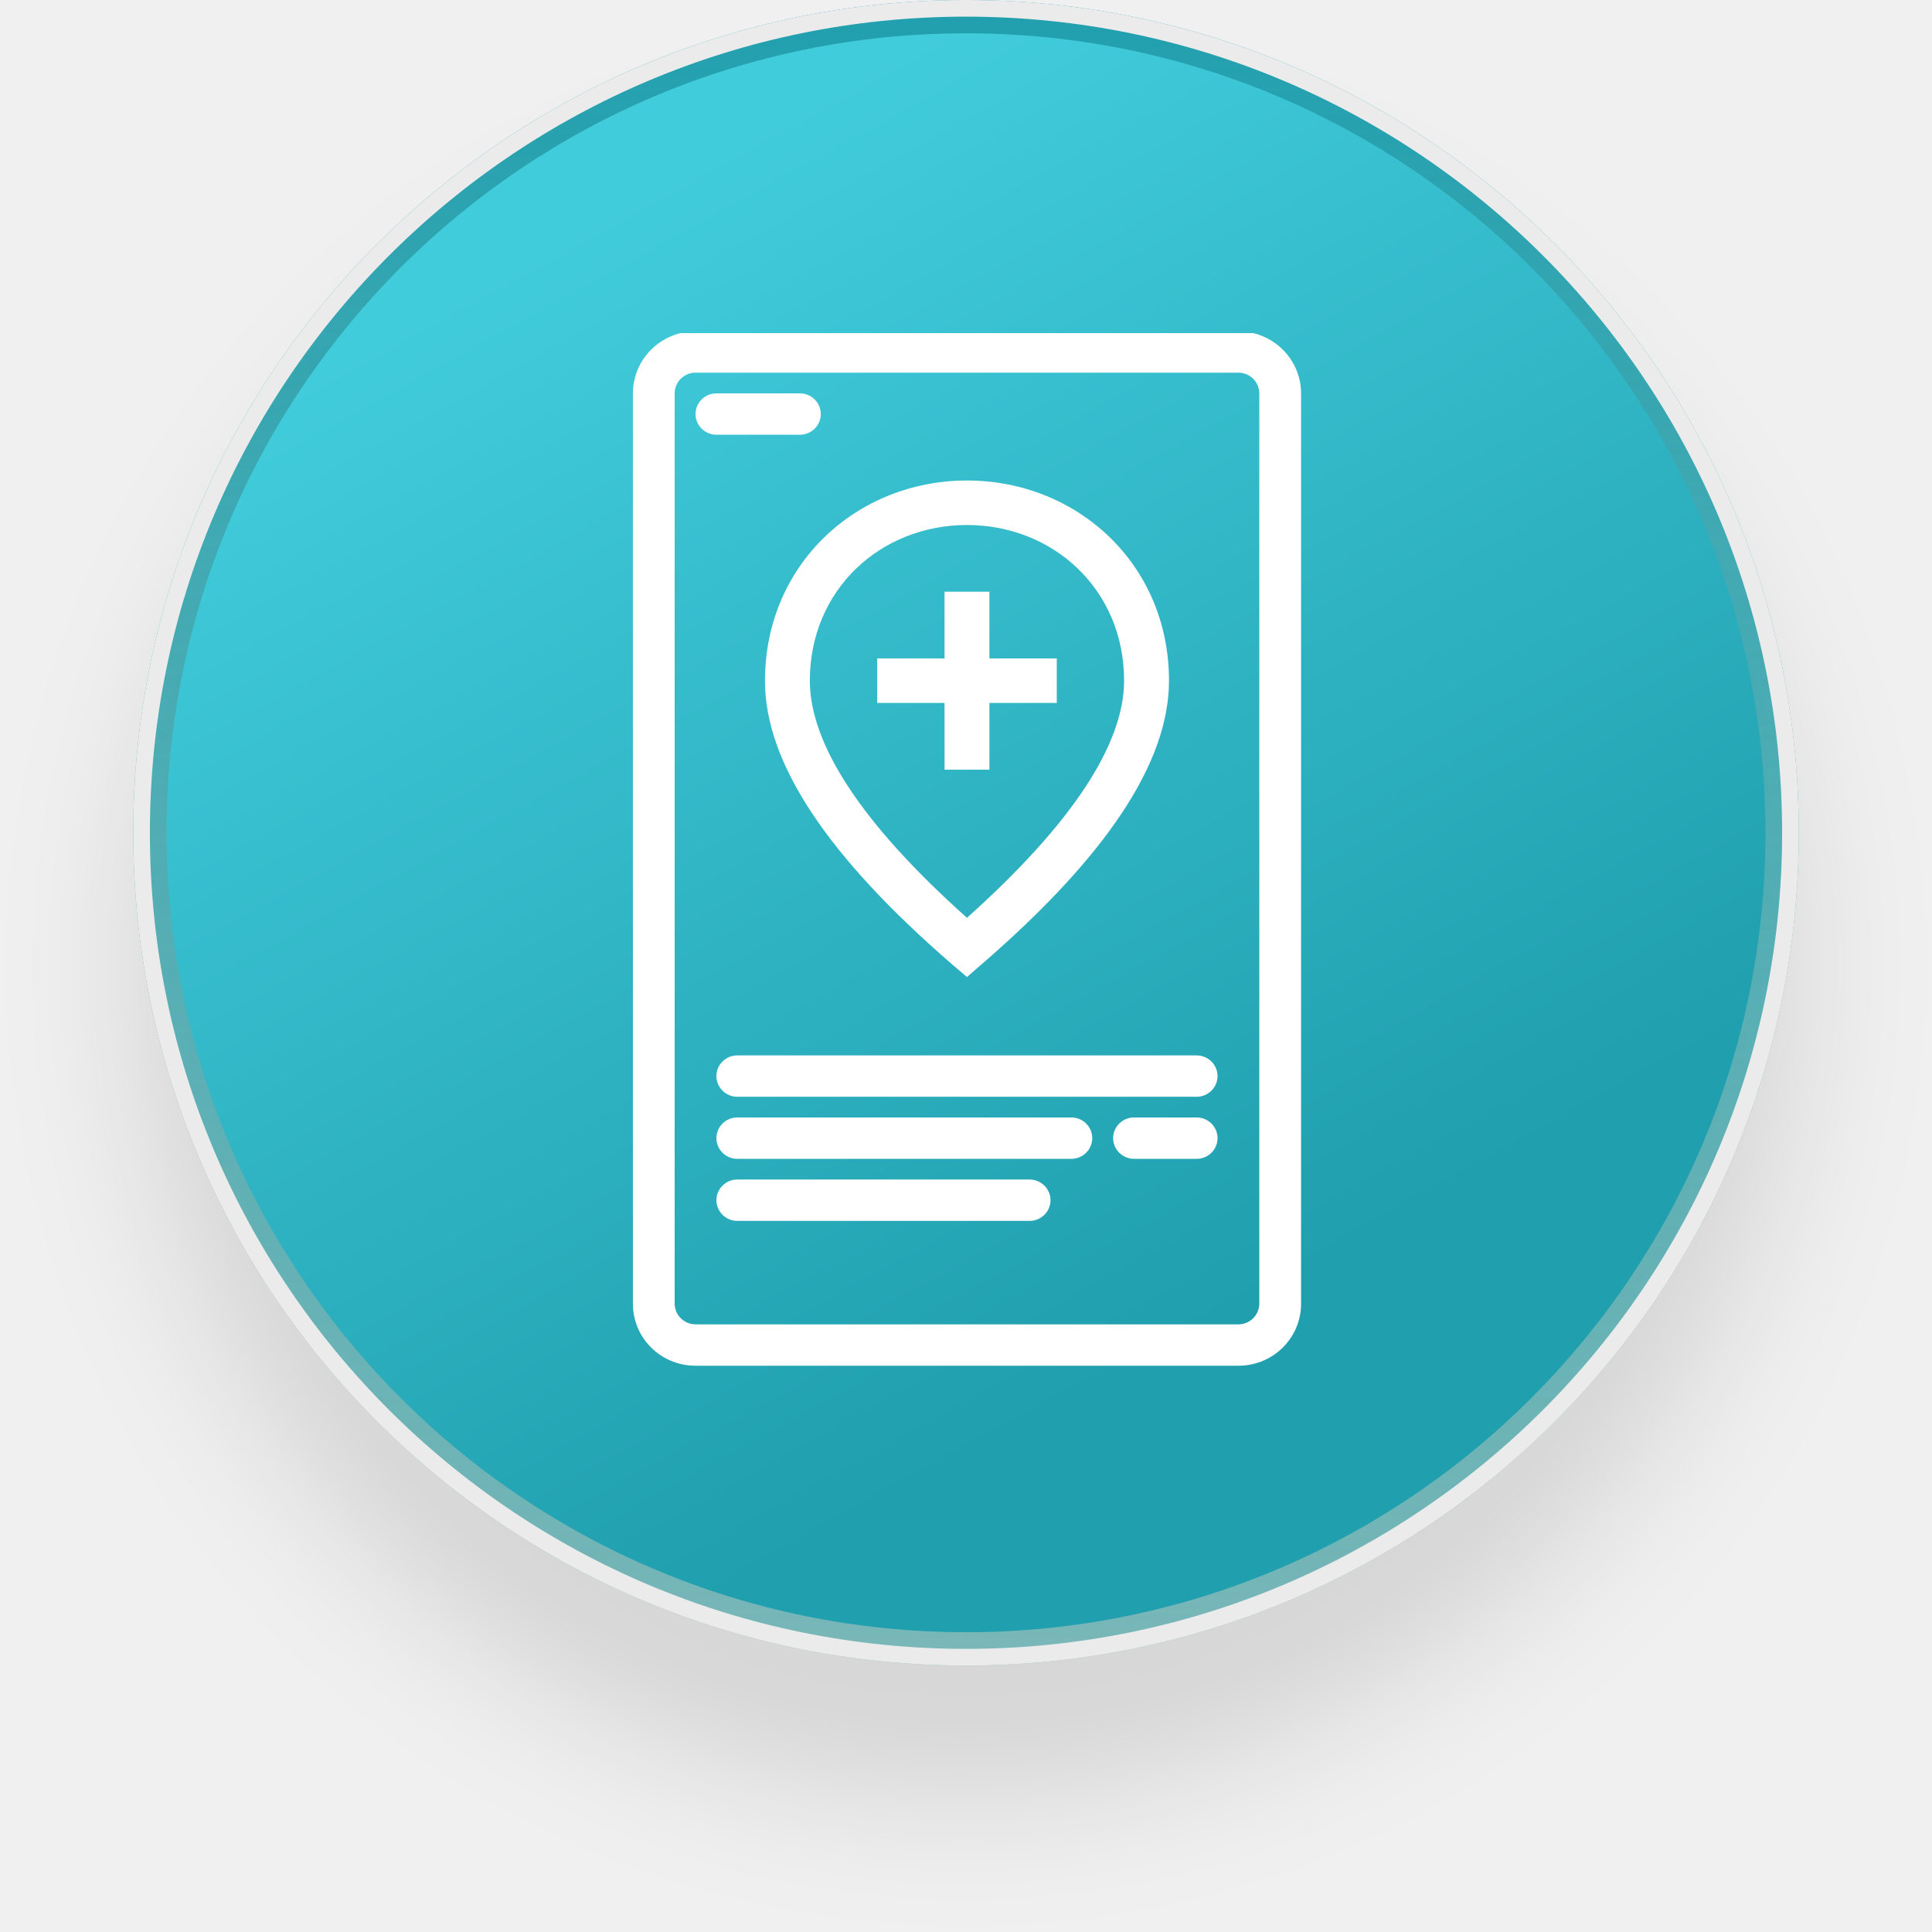
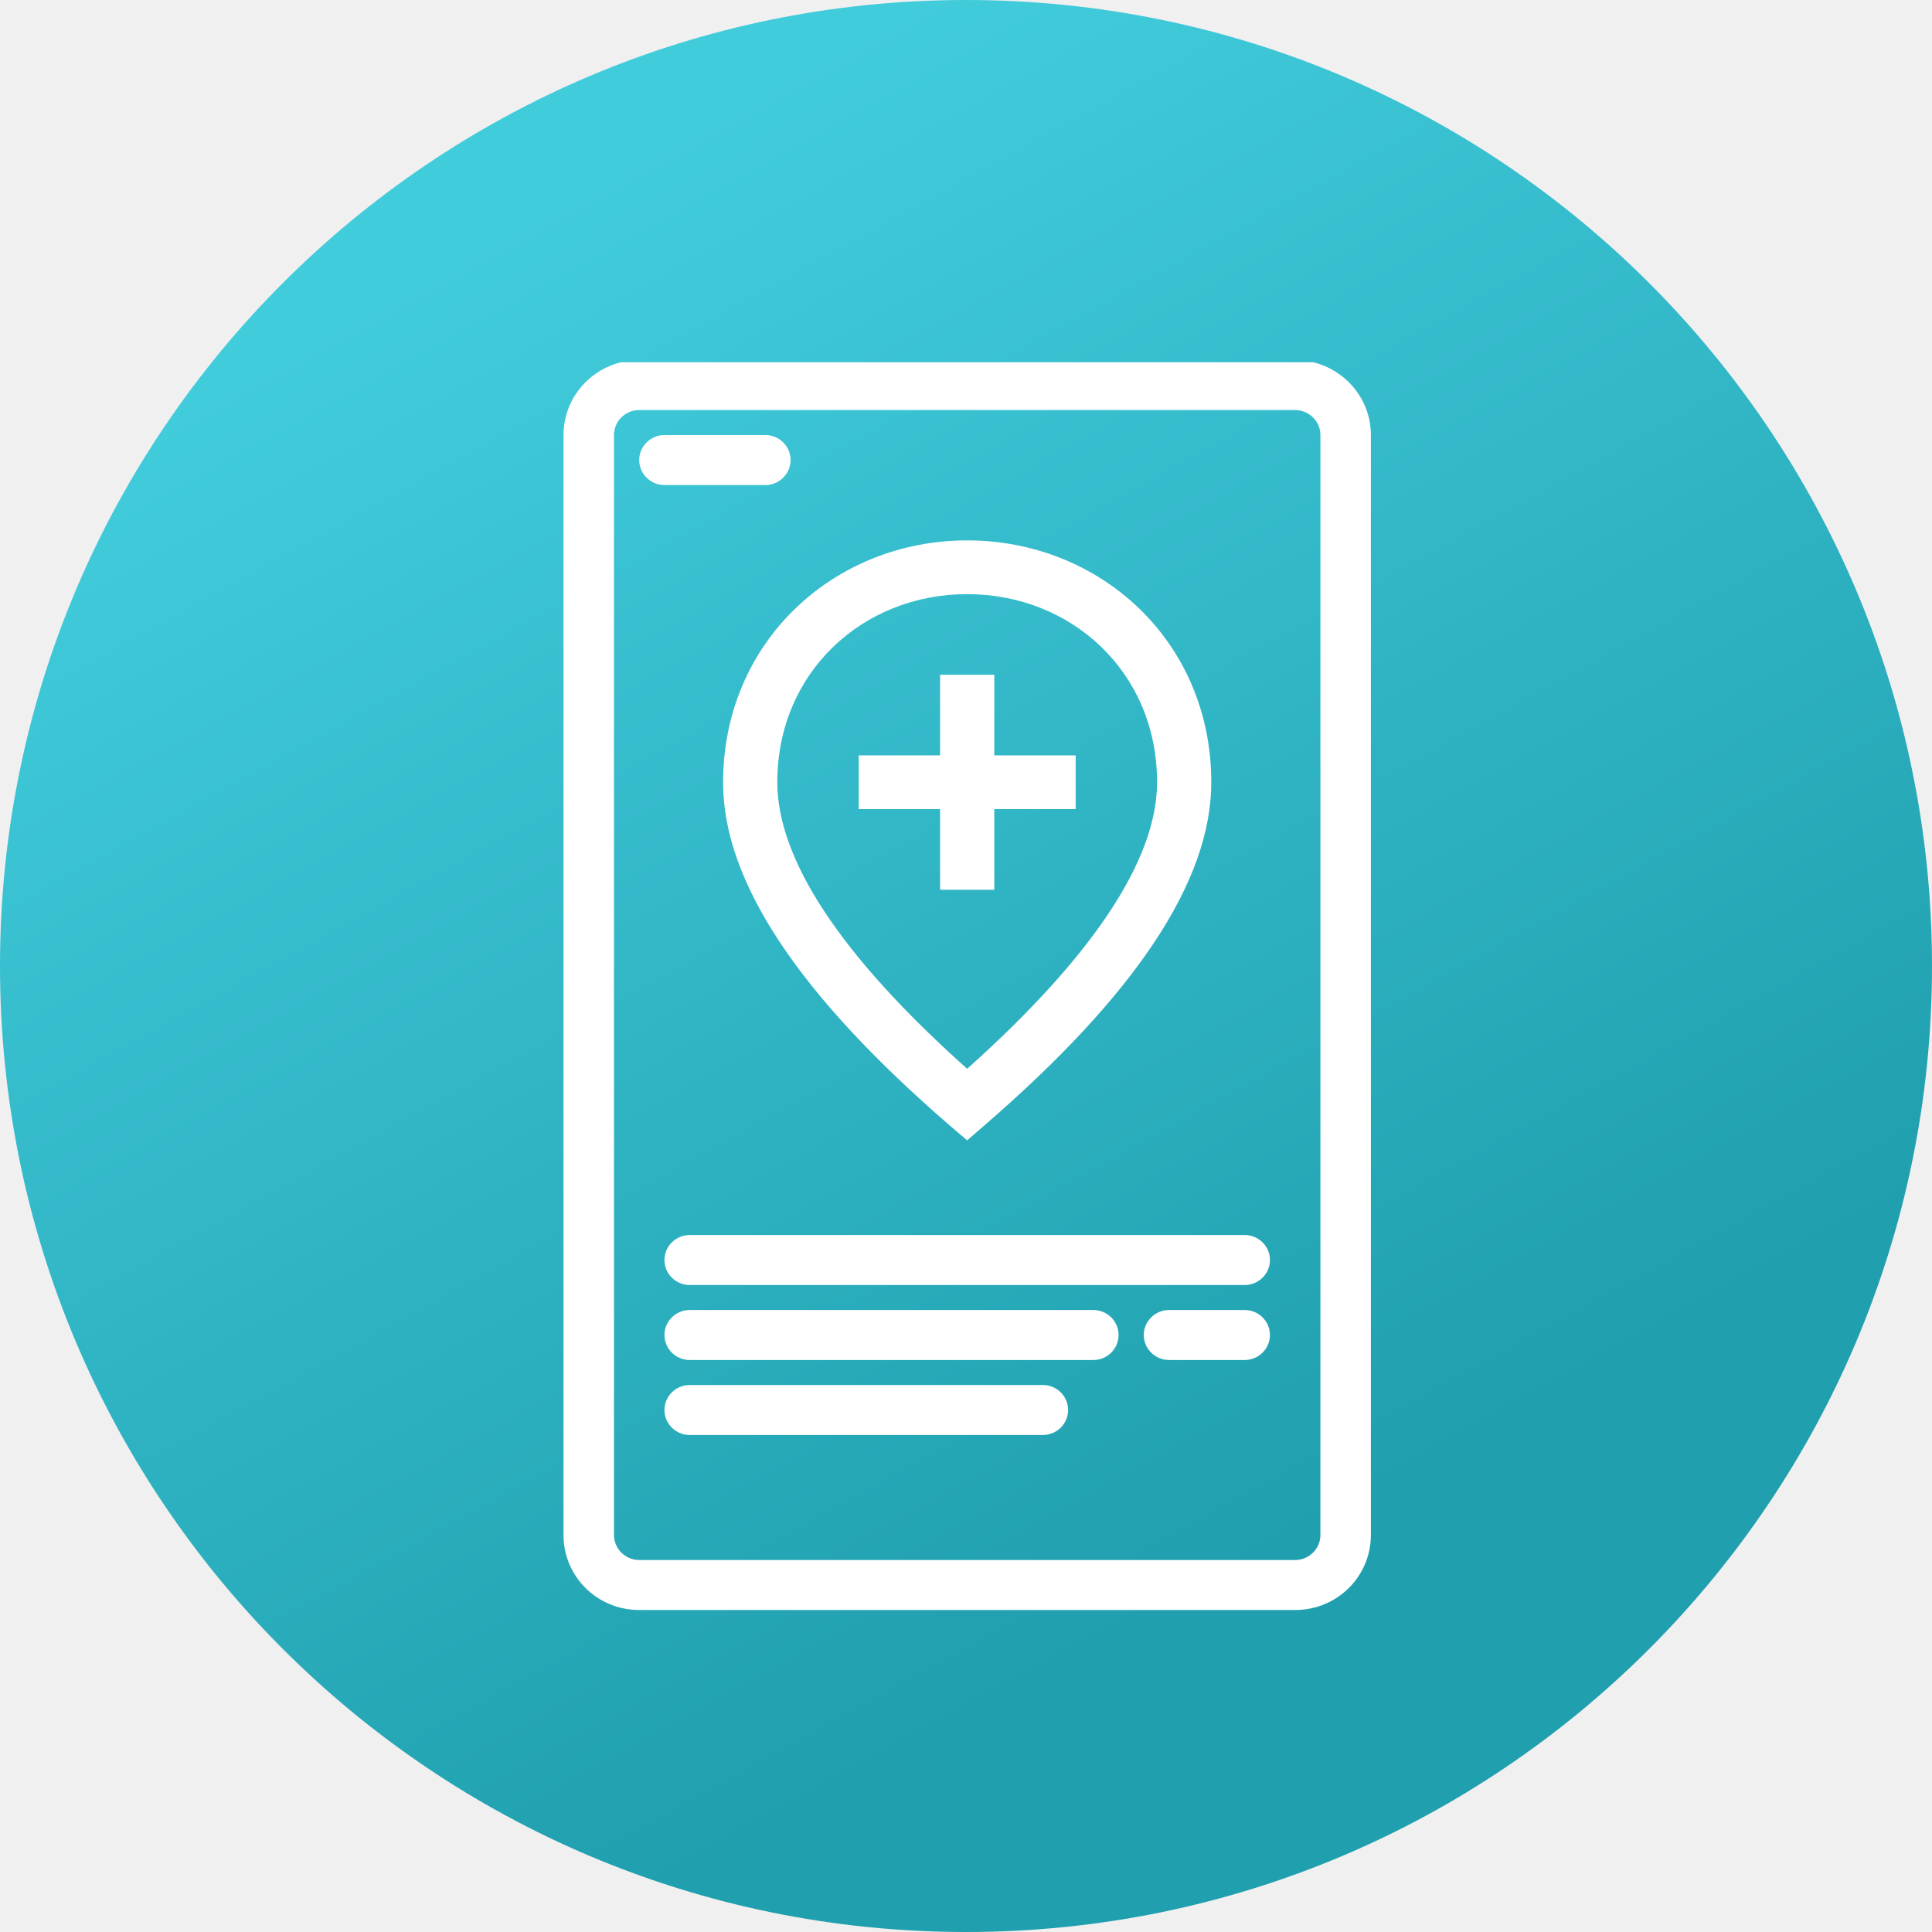
- <svg xmlns="http://www.w3.org/2000/svg" width="58" height="58" viewBox="0 0 58 58" fill="none">
-   <g filter="url(#filter0_d)">
-     <circle cx="29" cy="25" r="25" fill="url(#paint0_linear)" />
-     <circle cx="29" cy="25" r="24.75" stroke="#EBEBEB" stroke-width="0.5" />
-   </g>
-   <rect x="5" y="1" width="48" height="48" rx="24" fill="url(#paint1_linear)" />
-   <path d="M35.925 31.684H22.134C21.789 31.684 21.507 31.963 21.507 32.305C21.507 32.646 21.789 32.926 22.134 32.926H35.925C36.269 32.926 36.551 32.646 36.551 32.305C36.551 31.963 36.269 31.684 35.925 31.684Z" fill="white" />
-   <path d="M35.925 33.547H34.044C33.7 33.547 33.417 33.826 33.417 34.168C33.417 34.51 33.7 34.789 34.044 34.789H35.925C36.27 34.789 36.552 34.51 36.552 34.168C36.552 33.826 36.27 33.547 35.925 33.547Z" fill="white" />
-   <path d="M32.164 33.547H22.134C21.789 33.547 21.507 33.826 21.507 34.168C21.507 34.51 21.789 34.789 22.134 34.789H32.164C32.508 34.789 32.79 34.51 32.79 34.168C32.79 33.826 32.508 33.547 32.164 33.547Z" fill="white" />
-   <path d="M30.91 35.41H22.134C21.789 35.41 21.507 35.69 21.507 36.031C21.507 36.373 21.789 36.652 22.134 36.652H30.91C31.255 36.652 31.537 36.373 31.537 36.031C31.537 35.69 31.255 35.41 30.91 35.41Z" fill="white" />
-   <path d="M24.015 13.051C24.359 13.051 24.641 12.771 24.641 12.43C24.641 12.088 24.359 11.809 24.015 11.809H21.507C21.162 11.809 20.88 12.088 20.88 12.43C20.88 12.771 21.162 13.051 21.507 13.051H24.015Z" fill="white" />
-   <path d="M39.059 25.442V24.192V22.072V21.001V19.254V11.809C39.059 10.932 38.448 10.202 37.625 10H20.426C19.611 10.202 19 10.932 19 11.809V39.137C19 40.169 19.838 41 20.881 41H37.178C38.22 41 39.059 40.169 39.059 39.137V35.41V26.738V25.442ZM37.805 39.137C37.805 39.478 37.523 39.758 37.178 39.758H20.881C20.536 39.758 20.254 39.478 20.254 39.137V11.809C20.254 11.467 20.536 11.188 20.881 11.188H37.178C37.523 11.188 37.805 11.467 37.805 11.809V39.137Z" fill="white" />
-   <path d="M29.476 28.943L29.029 29.331L28.583 28.951C24.861 25.729 22.965 22.911 22.965 20.442C22.965 16.933 25.731 14.425 29.029 14.425C32.328 14.425 35.094 16.925 35.094 20.434C35.094 22.903 33.198 25.721 29.476 28.943ZM24.312 20.434C24.312 22.336 25.864 24.727 29.029 27.553C32.187 24.727 33.746 22.336 33.746 20.434C33.746 17.694 31.615 15.761 29.029 15.761C26.444 15.761 24.312 17.694 24.312 20.434ZM28.356 17.764V19.767H26.334V21.102H28.356V23.105H29.703V21.102H31.725V19.767H29.703V17.764H28.356Z" fill="white" />
+ <svg xmlns="http://www.w3.org/2000/svg" width="48" height="48" viewBox="0 0 48 48" fill="none">
+   <path d="M0 24C0 10.745 10.745 0 24 0V0C37.255 0 48 10.745 48 24V24C48 37.255 37.255 48 24 48V48C10.745 48 0 37.255 0 24V24Z" fill="url(#paint0_linear)" />
+   <path d="M30.925 30.684H17.135C16.79 30.684 16.508 30.963 16.508 31.305C16.508 31.646 16.79 31.926 17.135 31.926H30.925C31.27 31.926 31.552 31.646 31.552 31.305C31.552 30.963 31.27 30.684 30.925 30.684Z" fill="white" />
+   <path d="M30.924 32.547H29.044C28.699 32.547 28.417 32.826 28.417 33.168C28.417 33.51 28.699 33.789 29.044 33.789H30.924C31.269 33.789 31.551 33.51 31.551 33.168C31.551 32.826 31.269 32.547 30.924 32.547Z" fill="white" />
+   <path d="M27.164 32.547H17.135C16.79 32.547 16.508 32.826 16.508 33.168C16.508 33.51 16.79 33.789 17.135 33.789H27.164C27.509 33.789 27.791 33.51 27.791 33.168C27.791 32.826 27.509 32.547 27.164 32.547Z" fill="white" />
+   <path d="M25.91 34.41H17.135C16.79 34.41 16.508 34.69 16.508 35.031C16.508 35.373 16.79 35.652 17.135 35.652H25.91C26.255 35.652 26.537 35.373 26.537 35.031C26.537 34.69 26.255 34.41 25.91 34.41Z" fill="white" />
+   <path d="M19.015 12.051C19.36 12.051 19.642 11.771 19.642 11.43C19.642 11.088 19.36 10.809 19.015 10.809H16.508C16.163 10.809 15.881 11.088 15.881 11.43C15.881 11.771 16.163 12.051 16.508 12.051H19.015Z" fill="white" />
+   <path d="M34.059 24.442V23.192V21.072V20.001V18.254V10.809C34.059 9.932 33.448 9.202 32.625 9H15.426C14.611 9.202 14 9.932 14 10.809V38.137C14 39.169 14.838 40 15.88 40H32.178C33.22 40 34.059 39.169 34.059 38.137V34.41V25.738V24.442ZM32.805 38.137C32.805 38.478 32.523 38.758 32.178 38.758H15.88C15.536 38.758 15.254 38.478 15.254 38.137V10.809C15.254 10.467 15.536 10.188 15.88 10.188H32.178C32.523 10.188 32.805 10.467 32.805 10.809V38.137Z" fill="white" />
+   <path d="M24.476 27.944L24.029 28.332L23.583 27.951C19.861 24.73 17.965 21.911 17.965 19.443C17.965 15.933 20.731 13.426 24.029 13.426C27.328 13.426 30.094 15.926 30.094 19.435C30.094 21.904 28.198 24.722 24.476 27.944ZM19.312 19.435C19.312 21.337 20.864 23.728 24.029 26.554C27.187 23.728 28.747 21.337 28.747 19.435C28.747 16.694 26.615 14.761 24.029 14.761C21.444 14.761 19.312 16.694 19.312 19.435ZM23.356 16.764V18.767H21.334V20.102H23.356V22.105H24.703V20.102H26.725V18.767H24.703V16.764H23.356Z" fill="white" />
  <defs>
-     <filter id="filter0_d" x="0" y="0" width="58" height="58" filterUnits="userSpaceOnUse" color-interpolation-filters="sRGB">
-       <feFlood flood-opacity="0" result="BackgroundImageFix" />
-       <feColorMatrix in="SourceAlpha" type="matrix" values="0 0 0 0 0 0 0 0 0 0 0 0 0 0 0 0 0 0 127 0" />
-       <feOffset dy="4" />
-       <feGaussianBlur stdDeviation="2" />
-       <feColorMatrix type="matrix" values="0 0 0 0 0 0 0 0 0 0 0 0 0 0 0 0 0 0 0.11 0" />
-       <feBlend mode="normal" in2="BackgroundImageFix" result="effect1_dropShadow" />
-       <feBlend mode="normal" in="SourceGraphic" in2="effect1_dropShadow" result="shape" />
-     </filter>
-     <linearGradient id="paint0_linear" x1="29" y1="0" x2="29" y2="104" gradientUnits="userSpaceOnUse">
-       <stop stop-color="#209FAE" />
-       <stop offset="1" stop-color="#27958B" stop-opacity="0" />
-     </linearGradient>
-     <linearGradient id="paint1_linear" x1="10.5" y1="10.5" x2="29" y2="44" gradientUnits="userSpaceOnUse">
+     <linearGradient id="paint0_linear" x1="5.5" y1="9.5" x2="24" y2="43" gradientUnits="userSpaceOnUse">
      <stop stop-color="#41CCDC" />
      <stop offset="1" stop-color="#209FAE" />
    </linearGradient>
  </defs>
</svg>
